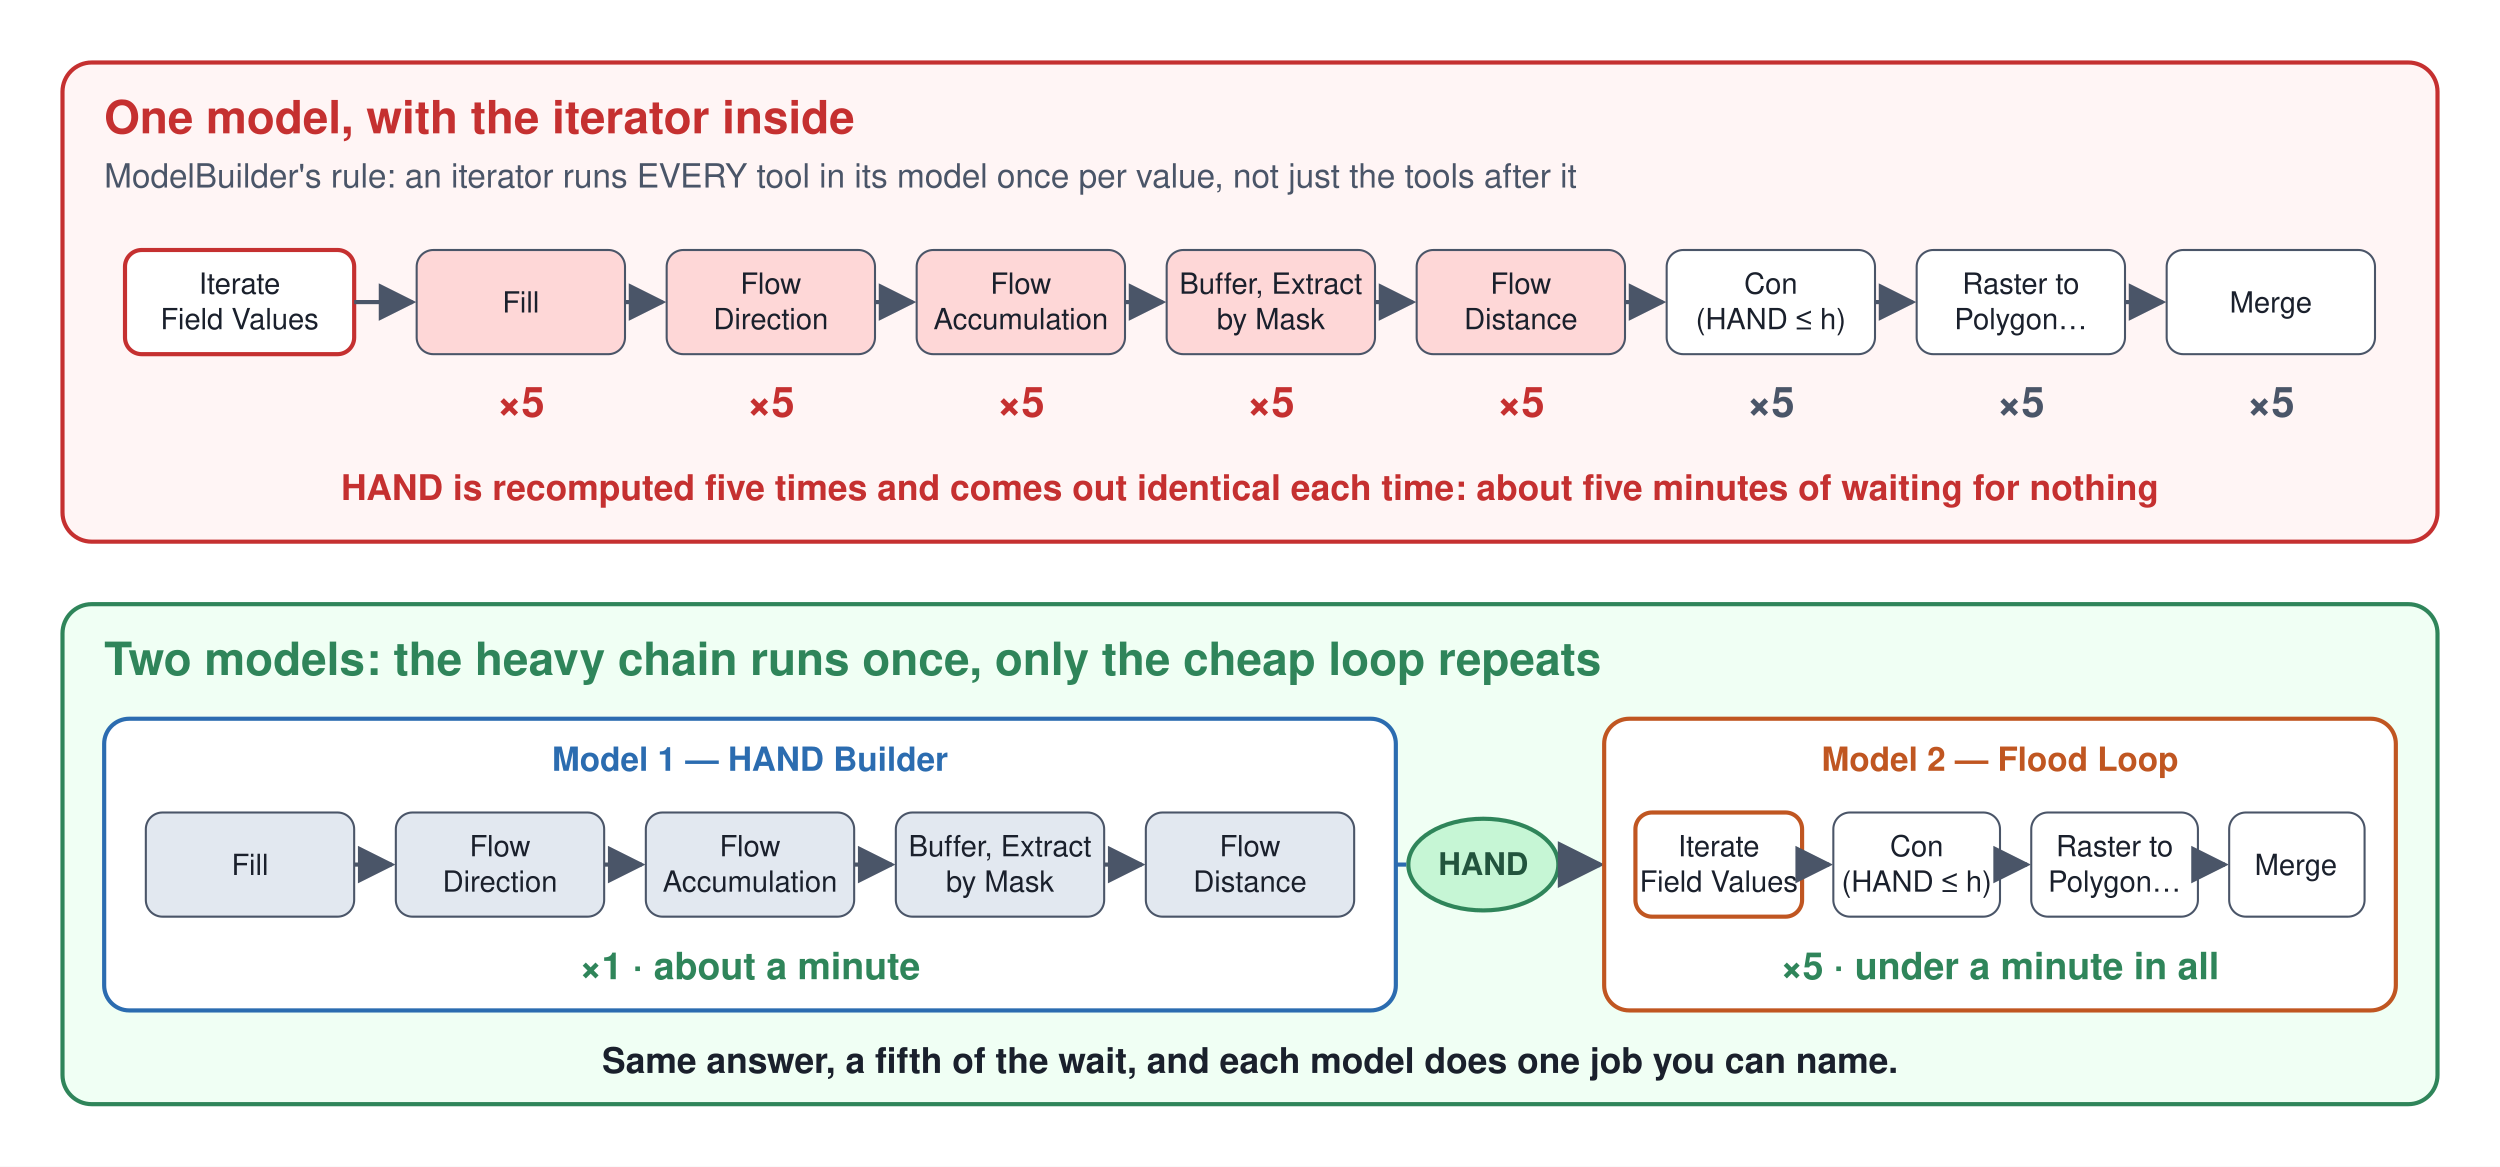
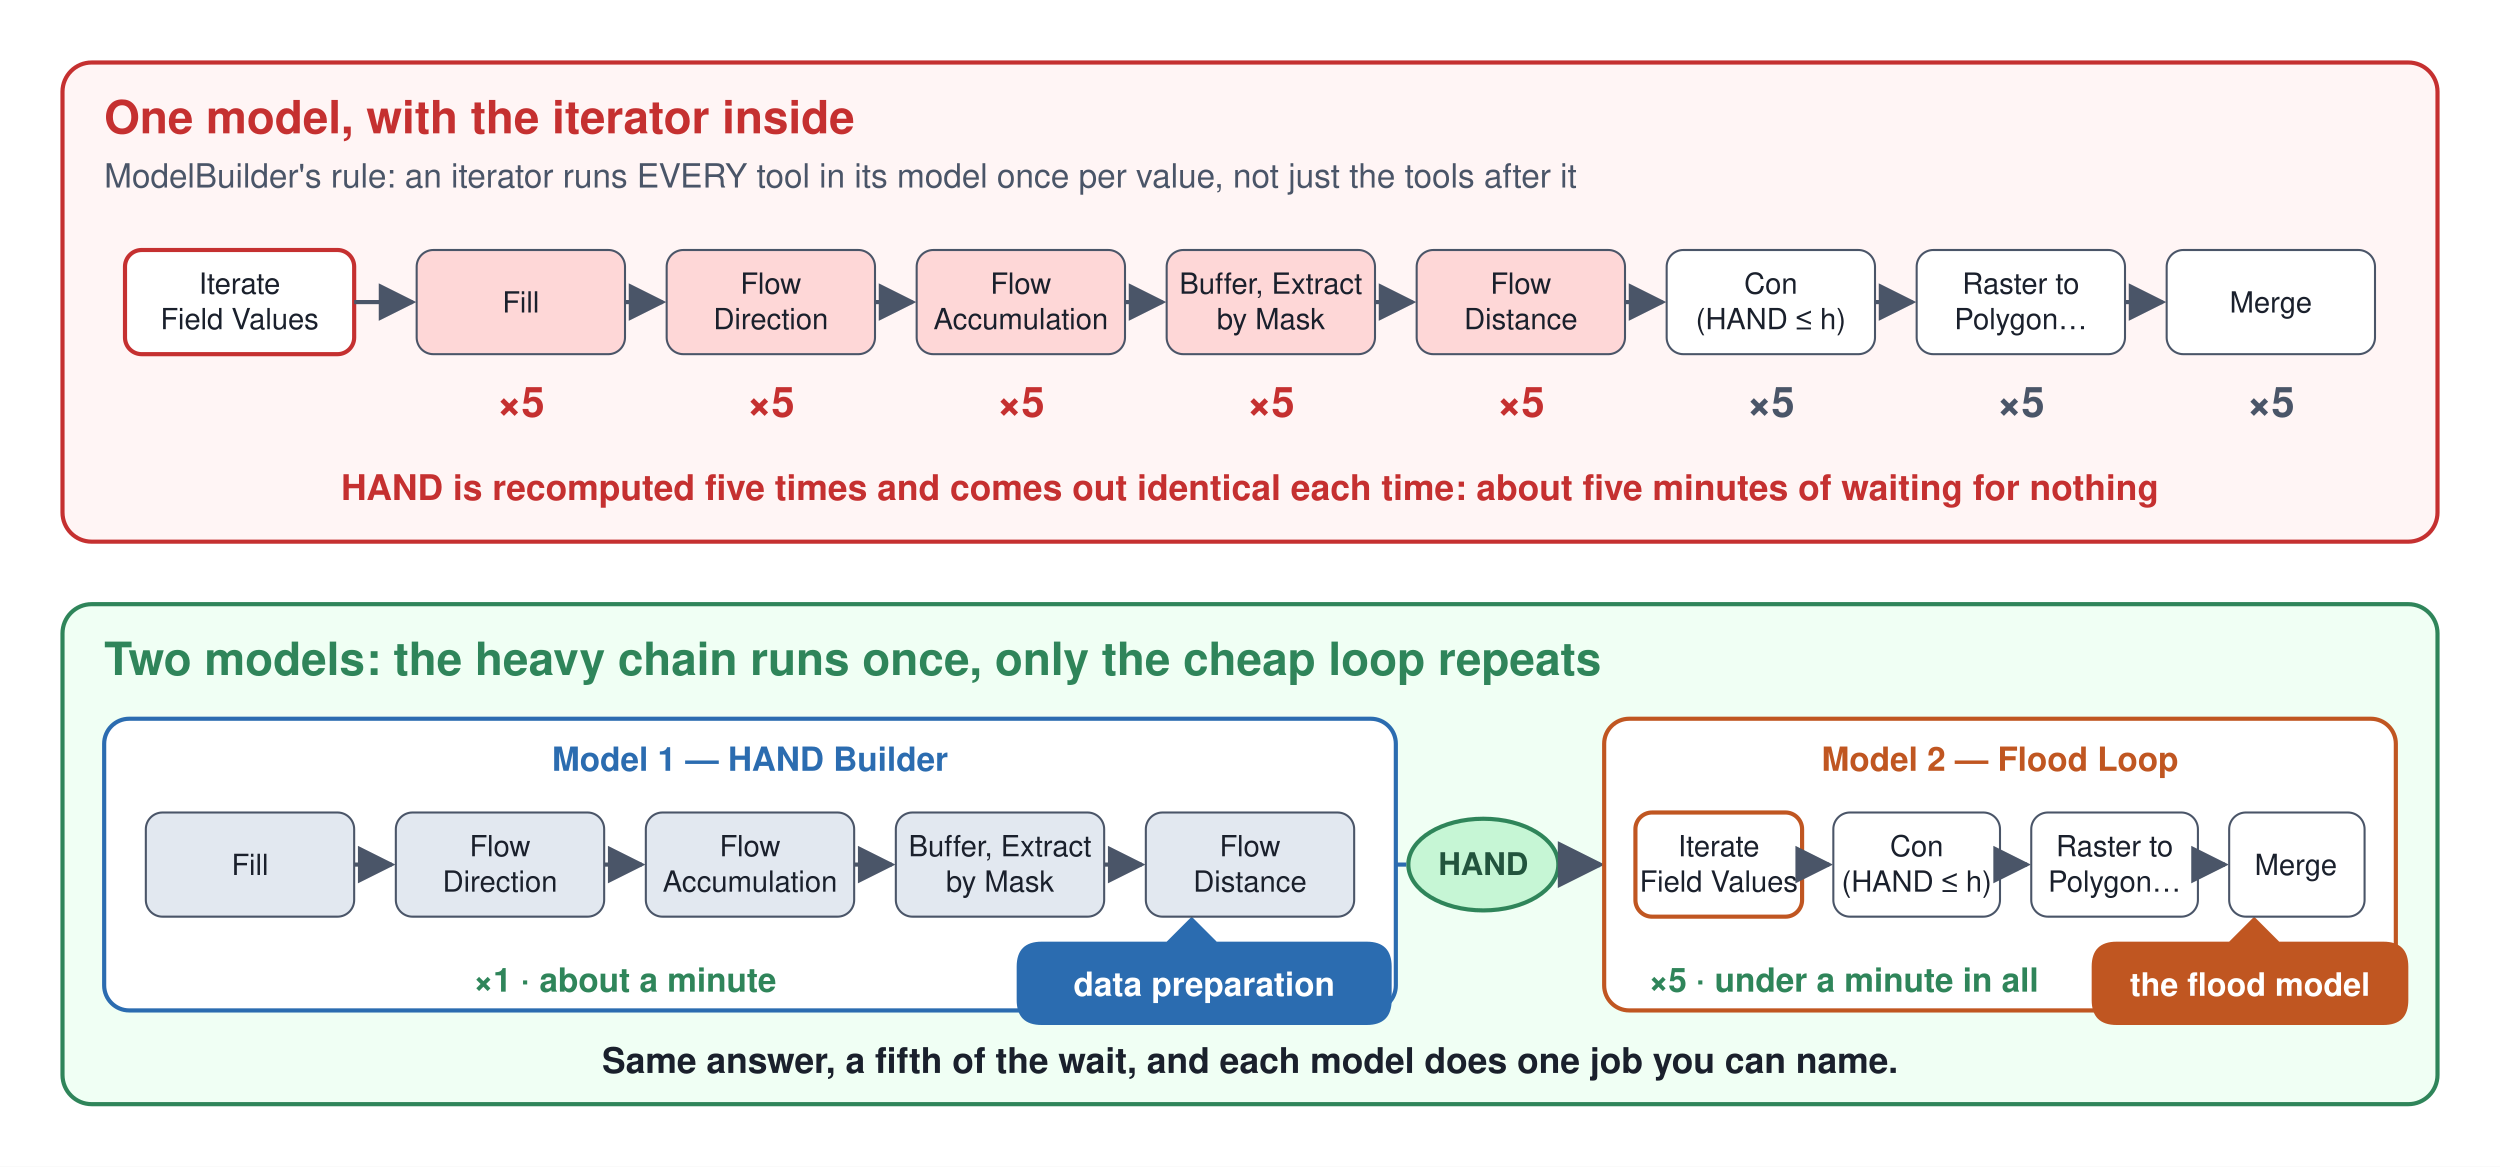
<svg xmlns="http://www.w3.org/2000/svg" viewBox="0 0 1200 560" font-family="Segoe UI, Helvetica, Arial, sans-serif" font-size="17">
  <rect width="1200" height="560" fill="#ffffff" />
  <defs>
    <marker id="a" viewBox="0 0 10 10" refX="9" refY="5" markerWidth="9" markerHeight="9" orient="auto">
      <path d="M0,0 L10,5 L0,10 z" fill="#4a5568" />
    </marker>
  </defs>
  <rect x="30" y="30" width="1140" height="230" rx="14" fill="#fff5f5" stroke="#c53030" stroke-width="2" />
  <text x="50" y="64" font-size="22" font-weight="700" fill="#c53030">One model, with the iterator inside</text>
  <text x="50" y="90" font-size="16" fill="#4a5568">ModelBuilder's rule: an iterator runs EVERY tool in its model once per value, not just the tools after it</text>
  <g font-size="14" fill="#1a202c" text-anchor="middle">
    <rect x="60" y="120" width="110" height="50" rx="8" fill="#ffffff" stroke="#c53030" stroke-width="2" />
    <text x="115" y="141">Iterate</text>
    <text x="115" y="158">Field Values</text>
    <rect x="200" y="120" width="100" height="50" rx="8" fill="#fed7d7" stroke="#4a5568" />
    <text x="250" y="150">Fill</text>
    <rect x="320" y="120" width="100" height="50" rx="8" fill="#fed7d7" stroke="#4a5568" />
    <text x="370" y="141">Flow</text>
    <text x="370" y="158">Direction</text>
    <rect x="440" y="120" width="100" height="50" rx="8" fill="#fed7d7" stroke="#4a5568" />
    <text x="490" y="141">Flow</text>
    <text x="490" y="158">Accumulation</text>
    <rect x="560" y="120" width="100" height="50" rx="8" fill="#fed7d7" stroke="#4a5568" />
    <text x="610" y="141">Buffer, Extract</text>
    <text x="610" y="158">by Mask</text>
    <rect x="680" y="120" width="100" height="50" rx="8" fill="#fed7d7" stroke="#4a5568" />
    <text x="730" y="141">Flow</text>
    <text x="730" y="158">Distance</text>
    <rect x="800" y="120" width="100" height="50" rx="8" fill="#ffffff" stroke="#4a5568" />
    <text x="850" y="141">Con</text>
    <text x="850" y="158">(HAND ≤ h)</text>
    <rect x="920" y="120" width="100" height="50" rx="8" fill="#ffffff" stroke="#4a5568" />
    <text x="970" y="141">Raster to</text>
    <text x="970" y="158">Polygon…</text>
    <rect x="1040" y="120" width="100" height="50" rx="8" fill="#ffffff" stroke="#4a5568" />
    <text x="1090" y="150">Merge</text>
  </g>
  <g stroke="#4a5568" stroke-width="2" fill="none" marker-end="url(#a)">
    <path d="M170,145 L198,145" />
    <path d="M300,145 L318,145" />
    <path d="M420,145 L438,145" />
    <path d="M540,145 L558,145" />
    <path d="M660,145 L678,145" />
    <path d="M780,145 L798,145" />
    <path d="M900,145 L918,145" />
    <path d="M1020,145 L1038,145" />
  </g>
  <g font-size="20" font-weight="700" fill="#c53030" text-anchor="middle">
    <text x="250" y="200">×5</text>
    <text x="370" y="200">×5</text>
    <text x="490" y="200">×5</text>
    <text x="610" y="200">×5</text>
    <text x="730" y="200">×5</text>
  </g>
  <g font-size="20" font-weight="700" fill="#4a5568" text-anchor="middle">
    <text x="850" y="200">×5</text>
    <text x="970" y="200">×5</text>
    <text x="1090" y="200">×5</text>
  </g>
  <text x="600" y="240" text-anchor="middle" font-size="17" fill="#c53030" font-weight="600">HAND is recomputed five times and comes out identical each time: about five minutes of waiting for nothing</text>
  <rect x="30" y="290" width="1140" height="240" rx="14" fill="#f0fff4" stroke="#2f855a" stroke-width="2" />
  <text x="50" y="324" font-size="22" font-weight="700" fill="#2f855a">Two models: the heavy chain runs once, only the cheap loop repeats</text>
  <rect x="50" y="345" width="620" height="140" rx="12" fill="#ffffff" stroke="#2b6cb0" stroke-width="2" />
  <text x="360" y="370" text-anchor="middle" font-size="16" font-weight="700" fill="#2b6cb0">Model 1 — HAND Builder</text>
+   <path d="M488,452 L656,452 Q668,452 668,464 L668,480 Q668,492 656,492 L500,492 Q488,492 488,480 L488,464 Q488,452 500,452 Z M560,452 L572,440 L584,452 Z" fill="#2b6cb0" />
+   <text x="578" y="478" text-anchor="middle" font-size="16" font-weight="700" fill="#ffffff">data preparation</text>
  <g font-size="14" fill="#1a202c" text-anchor="middle">
    <rect x="70" y="390" width="100" height="50" rx="8" fill="#e2e8f0" stroke="#4a5568" />
    <text x="120" y="420">Fill</text>
    <rect x="190" y="390" width="100" height="50" rx="8" fill="#e2e8f0" stroke="#4a5568" />
    <text x="240" y="411">Flow</text>
    <text x="240" y="428">Direction</text>
    <rect x="310" y="390" width="100" height="50" rx="8" fill="#e2e8f0" stroke="#4a5568" />
    <text x="360" y="411">Flow</text>
    <text x="360" y="428">Accumulation</text>
    <rect x="430" y="390" width="100" height="50" rx="8" fill="#e2e8f0" stroke="#4a5568" />
    <text x="480" y="411">Buffer, Extract</text>
    <text x="480" y="428">by Mask</text>
    <rect x="550" y="390" width="100" height="50" rx="8" fill="#e2e8f0" stroke="#4a5568" />
    <text x="600" y="411">Flow</text>
    <text x="600" y="428">Distance</text>
  </g>
  <g stroke="#4a5568" stroke-width="2" fill="none" marker-end="url(#a)">
    <path d="M170,415 L188,415" />
    <path d="M290,415 L308,415" />
    <path d="M410,415 L428,415" />
    <path d="M530,415 L548,415" />
  </g>
-   <text x="360" y="470" text-anchor="middle" font-size="18" font-weight="700" fill="#2f855a">×1 · about a minute</text>
+   <text x="300" y="476" text-anchor="middle" font-size="16" font-weight="700" fill="#2f855a">×1 · about a minute</text>
  <ellipse cx="712" cy="415" rx="36" ry="22" fill="#c6f6d5" stroke="#2f855a" stroke-width="2" />
  <text x="712" y="420" text-anchor="middle" font-size="15" font-weight="700" fill="#22543d">HAND</text>
  <path d="M670,415 L675,415" stroke="#2b6cb0" stroke-width="2" />
  <path d="M748,415 L768,415" stroke="#2b6cb0" stroke-width="2.5" fill="none" marker-end="url(#a)" />
  <rect x="770" y="345" width="380" height="140" rx="12" fill="#ffffff" stroke="#c05621" stroke-width="2" />
  <text x="960" y="370" text-anchor="middle" font-size="16" font-weight="700" fill="#c05621">Model 2 — Flood Loop</text>
+   <path d="M1004,452 L1144,452 Q1156,452 1156,464 L1156,480 Q1156,492 1144,492 L1016,492 Q1004,492 1004,480 L1004,464 Q1004,452 1016,452 Z M1070,452 L1082,440 L1094,452 Z" fill="#c05621" />
+   <text x="1080" y="478" text-anchor="middle" font-size="15.5" font-weight="700" fill="#ffffff">the flood model</text>
  <g font-size="14" fill="#1a202c" text-anchor="middle">
    <rect x="785" y="390" width="80" height="50" rx="8" fill="#ffffff" stroke="#c05621" stroke-width="2" />
    <text x="825" y="411">Iterate</text>
    <text x="825" y="428">Field Values</text>
    <rect x="880" y="390" width="80" height="50" rx="8" fill="#ffffff" stroke="#4a5568" />
    <text x="920" y="411">Con</text>
    <text x="920" y="428">(HAND ≤ h)</text>
    <rect x="975" y="390" width="80" height="50" rx="8" fill="#ffffff" stroke="#4a5568" />
    <text x="1015" y="411">Raster to</text>
    <text x="1015" y="428">Polygon…</text>
    <rect x="1070" y="390" width="65" height="50" rx="8" fill="#ffffff" stroke="#4a5568" />
    <text x="1102" y="420">Merge</text>
  </g>
  <g stroke="#4a5568" stroke-width="2" fill="none" marker-end="url(#a)">
    <path d="M865,415 L878,415" />
    <path d="M960,415 L973,415" />
    <path d="M1055,415 L1068,415" />
  </g>
-   <text x="960" y="470" text-anchor="middle" font-size="18" font-weight="700" fill="#2f855a">×5 · under a minute in all</text>
+   <text x="885" y="476" text-anchor="middle" font-size="16" font-weight="700" fill="#2f855a">×5 · under a minute in all</text>
  <text x="600" y="515" text-anchor="middle" font-size="17" fill="#1a202c" font-weight="600">Same answer, a fifth of the wait, and each model does one job you can name.</text>
</svg>
